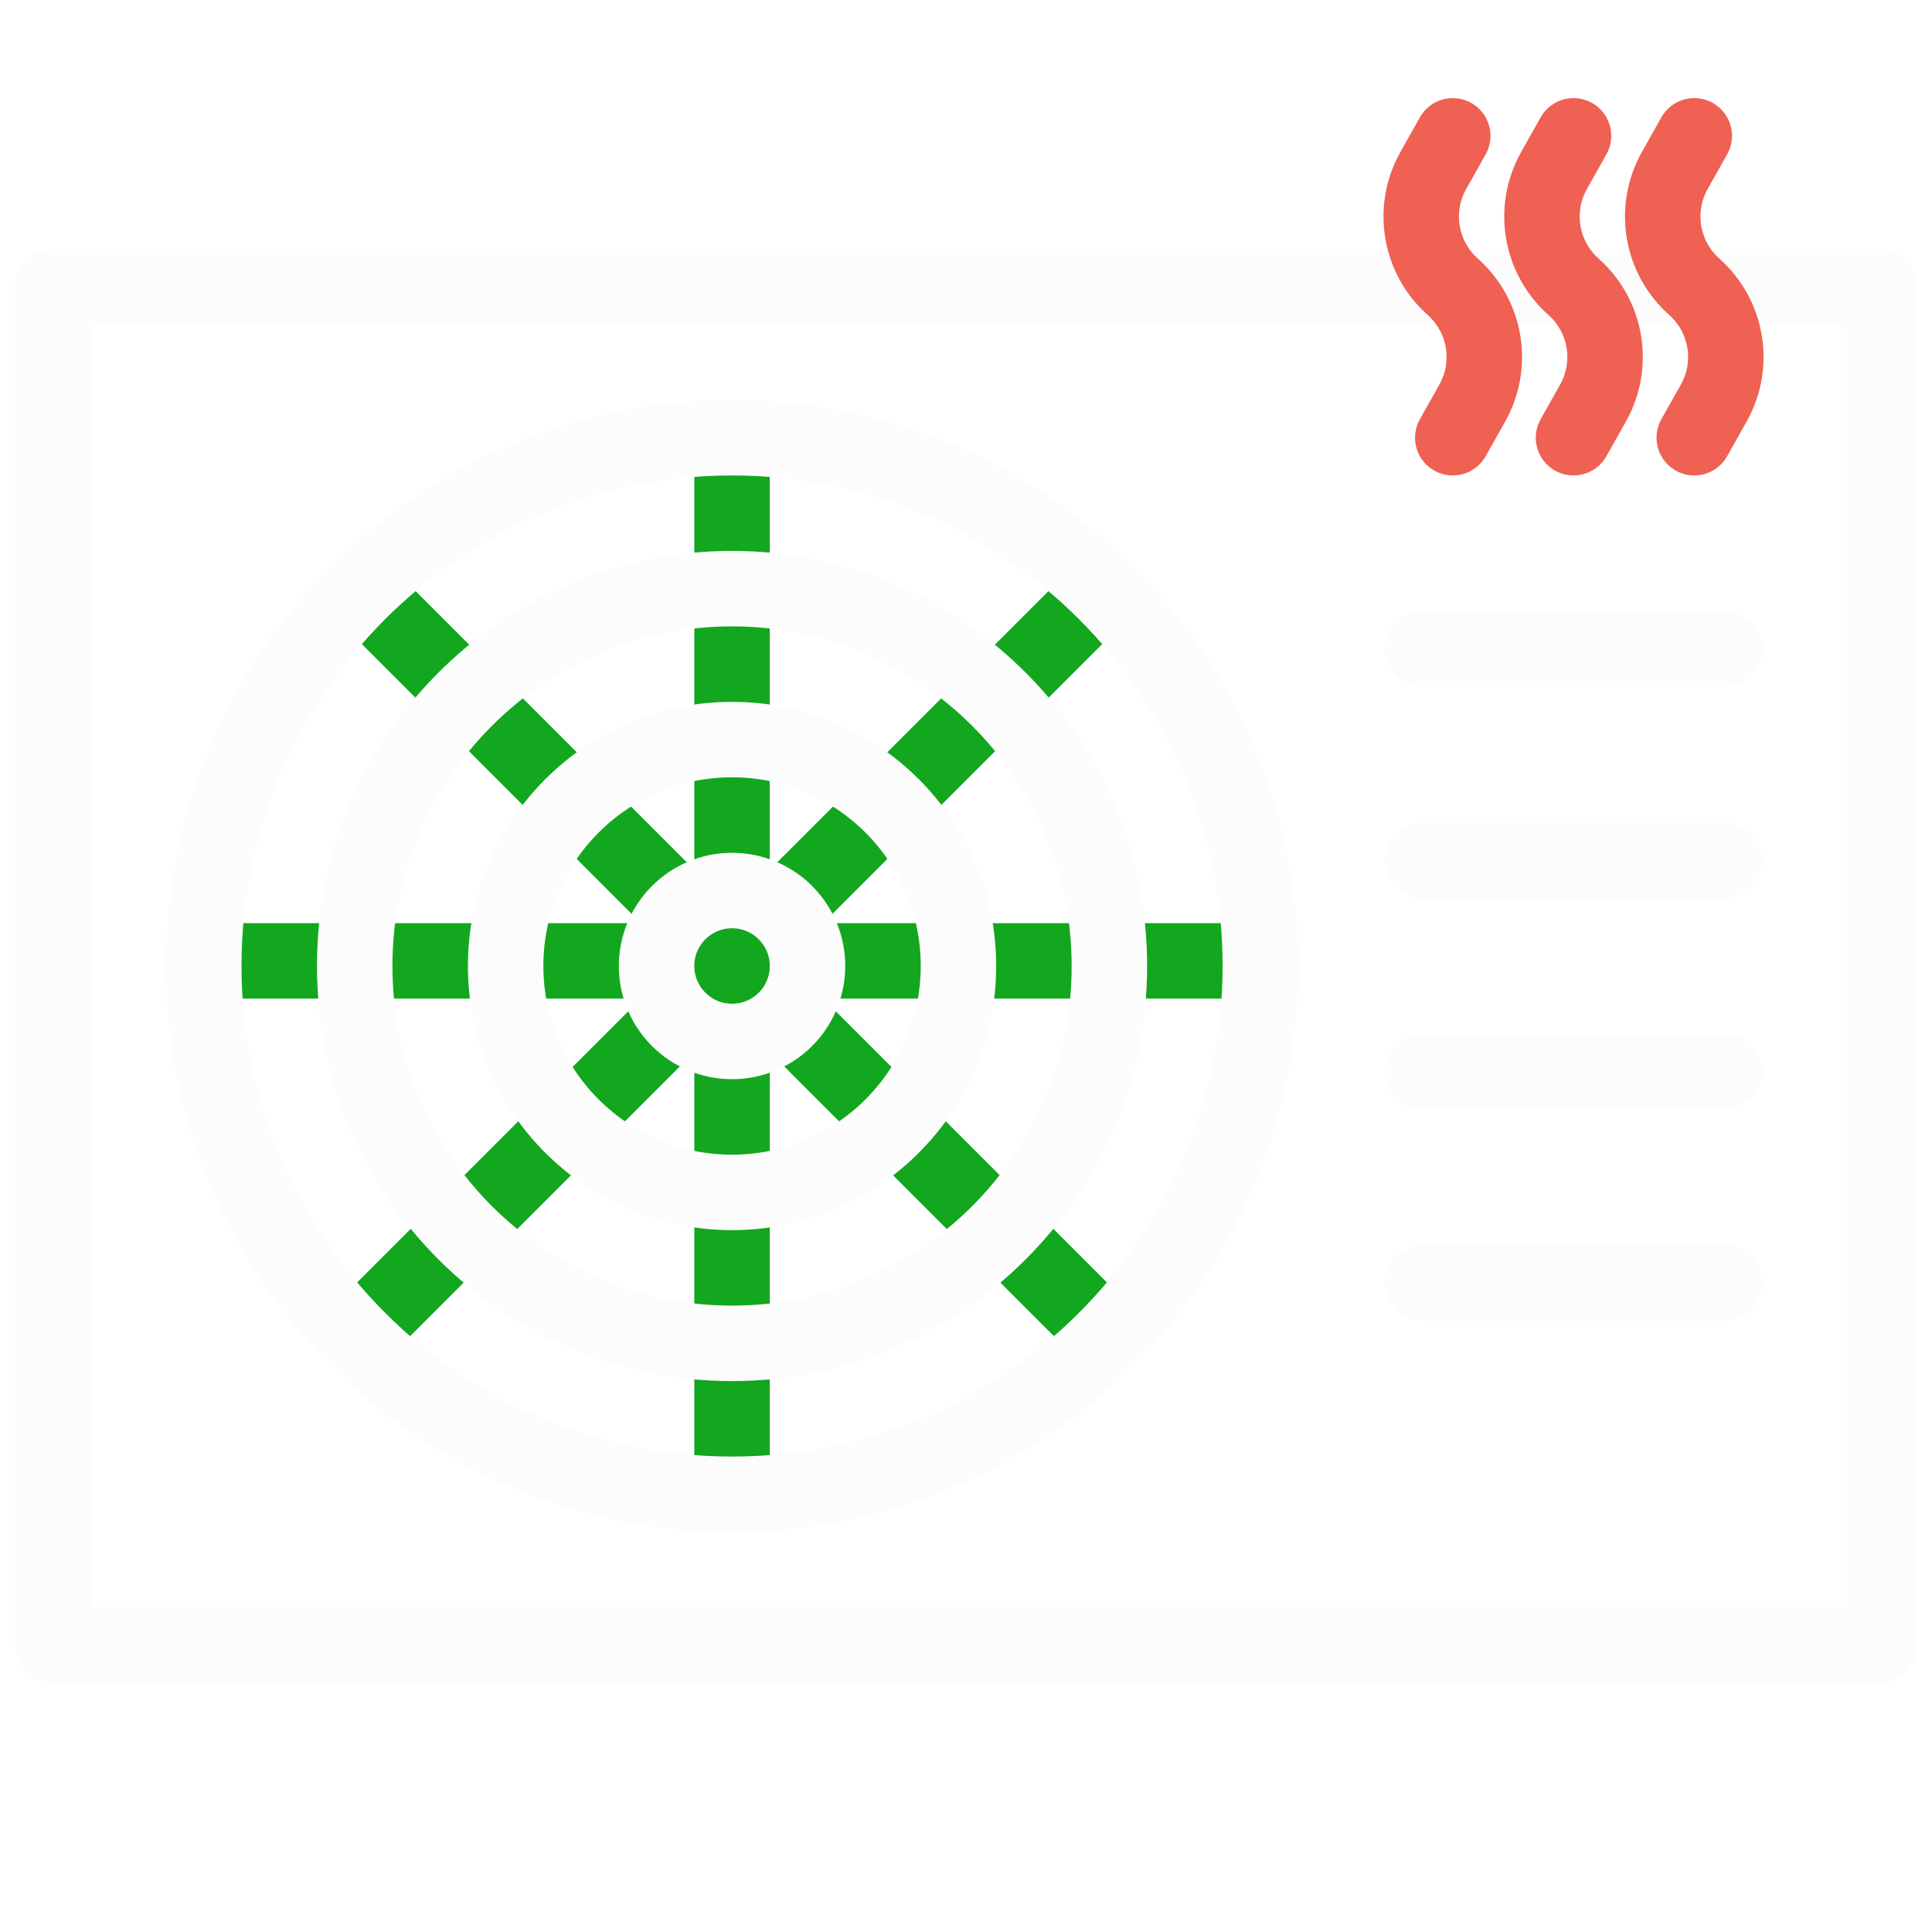
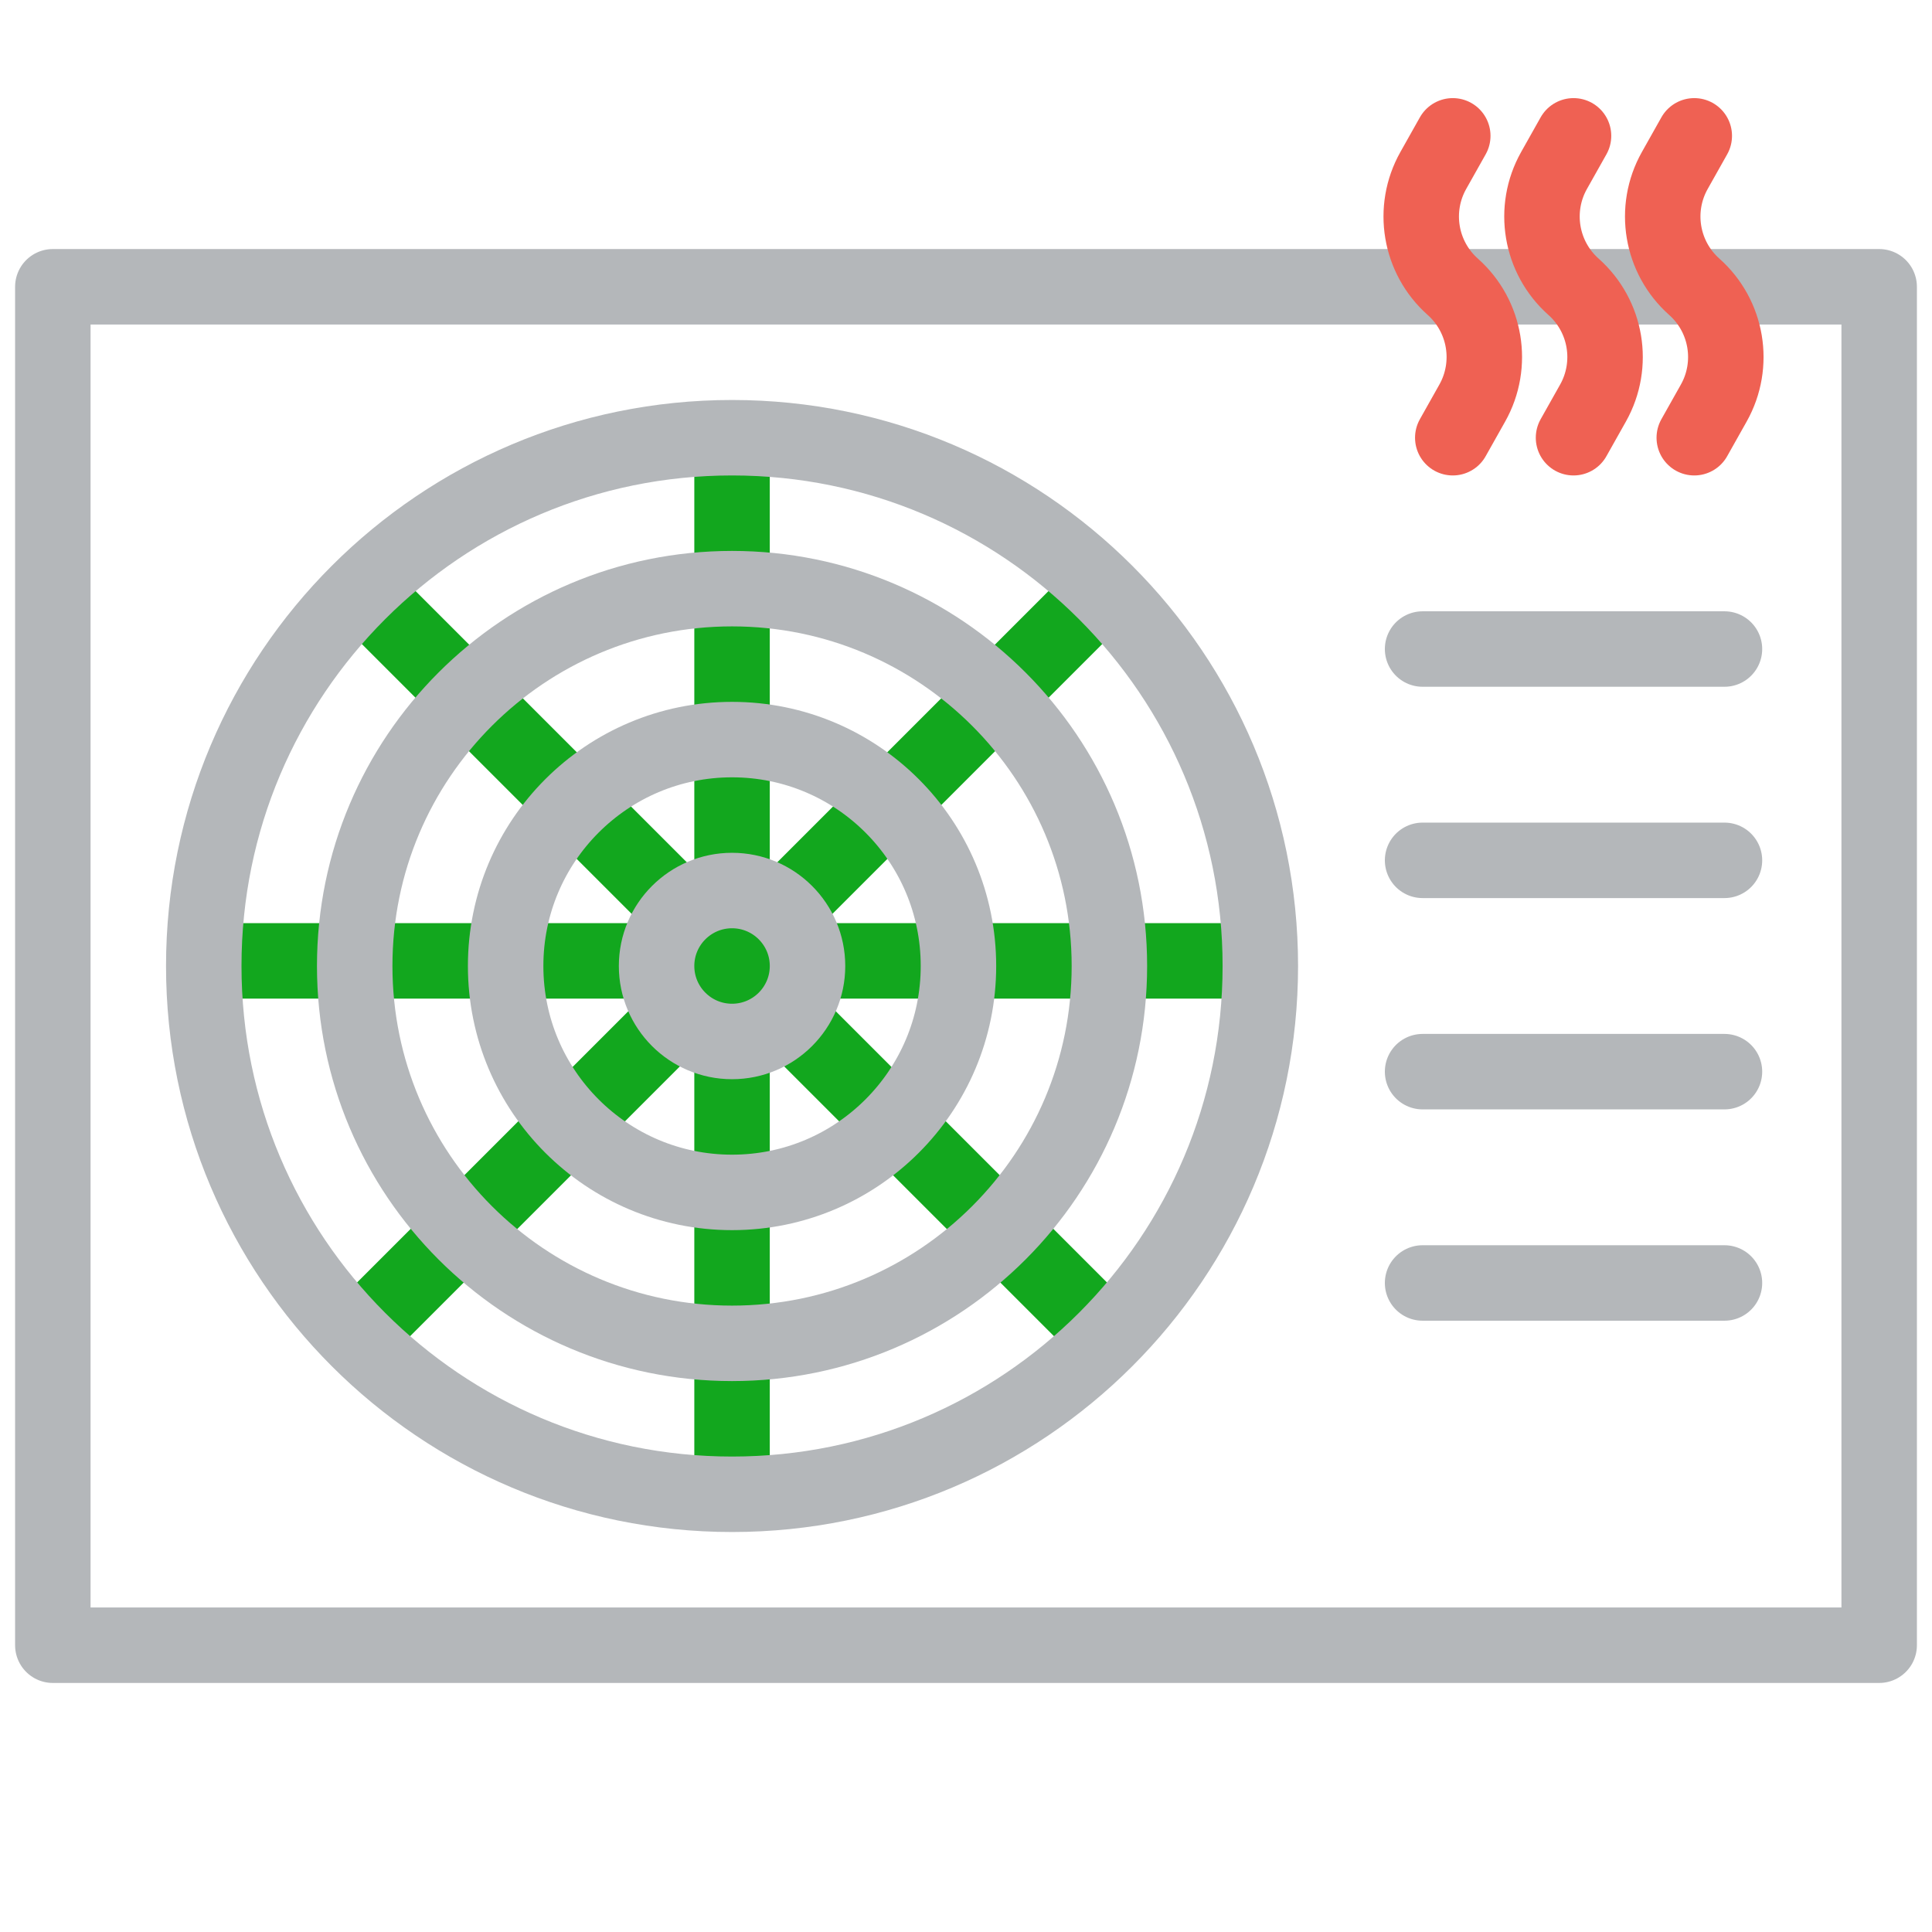
<svg xmlns="http://www.w3.org/2000/svg" width="512" height="512" viewBox="0 0 512 512" fill="none">
-   <rect x="14" y="76" width="484" height="360" stroke="#FCFCFC" stroke-width="20" stroke-linejoin="round" />
+   <rect x="14" y="76" width="484" height="360" stroke="#B4B7BA" stroke-width="20" stroke-linejoin="round" />
  <path d="M194 116.474V392.812" stroke="#12A71E" stroke-width="20" />
  <path d="M291.695 156.943L96.295 352.344" stroke="#12A71E" stroke-width="20" />
  <path d="M332.164 254.643L55.826 254.643" stroke="#12A71E" stroke-width="20" />
  <path d="M291.695 352.343L96.295 156.942" stroke="#12A71E" stroke-width="20" />
-   <circle cx="194" cy="256" r="140" stroke="#FCFCFC" stroke-width="20" />
+   <circle cx="194" cy="256" r="140" stroke="#B4B7BA" stroke-width="20" />
  <path d="M385 36L379.839 45.175C374.096 55.385 376.244 68.217 385 76V76C393.756 83.783 395.904 96.615 390.161 106.825L385 116" stroke="#EF6153" stroke-width="20" stroke-linecap="round" stroke-linejoin="round" />
  <path d="M417 36L411.839 45.175C406.096 55.385 408.244 68.217 417 76V76C425.756 83.783 427.904 96.615 422.161 106.825L417 116" stroke="#EF6153" stroke-width="20" stroke-linecap="round" stroke-linejoin="round" />
  <path d="M449 36L443.839 45.175C438.096 55.385 440.244 68.217 449 76V76C457.756 83.783 459.904 96.615 454.161 106.825L449 116" stroke="#EF6153" stroke-width="20" stroke-linecap="round" stroke-linejoin="round" />
-   <path d="M377 172H457" stroke="#FCFCFC" stroke-width="20" stroke-linecap="round" stroke-linejoin="round" />
-   <path d="M377 228H457" stroke="#FCFCFC" stroke-width="20" stroke-linecap="round" stroke-linejoin="round" />
-   <path d="M377 284H457" stroke="#FCFCFC" stroke-width="20" stroke-linecap="round" stroke-linejoin="round" />
-   <path d="M377 340H457" stroke="#FCFCFC" stroke-width="20" stroke-linecap="round" stroke-linejoin="round" />
-   <circle cx="194" cy="256" r="100" stroke="#FCFCFC" stroke-width="20" />
-   <circle cx="194" cy="256" r="60" stroke="#FCFCFC" stroke-width="20" />
-   <circle cx="194" cy="256" r="20" stroke="#FCFCFC" stroke-width="20" />
+   <path d="M377 172H457" stroke="#B4B7BA" stroke-width="20" stroke-linecap="round" stroke-linejoin="round" />
+   <path d="M377 228H457" stroke="#B4B7BA" stroke-width="20" stroke-linecap="round" stroke-linejoin="round" />
+   <path d="M377 284H457" stroke="#B4B7BA" stroke-width="20" stroke-linecap="round" stroke-linejoin="round" />
+   <path d="M377 340H457" stroke="#B4B7BA" stroke-width="20" stroke-linecap="round" stroke-linejoin="round" />
+   <circle cx="194" cy="256" r="100" stroke="#B4B7BA" stroke-width="20" />
+   <circle cx="194" cy="256" r="60" stroke="#B4B7BA" stroke-width="20" />
+   <circle cx="194" cy="256" r="20" stroke="#B4B7BA" stroke-width="20" />
</svg>
